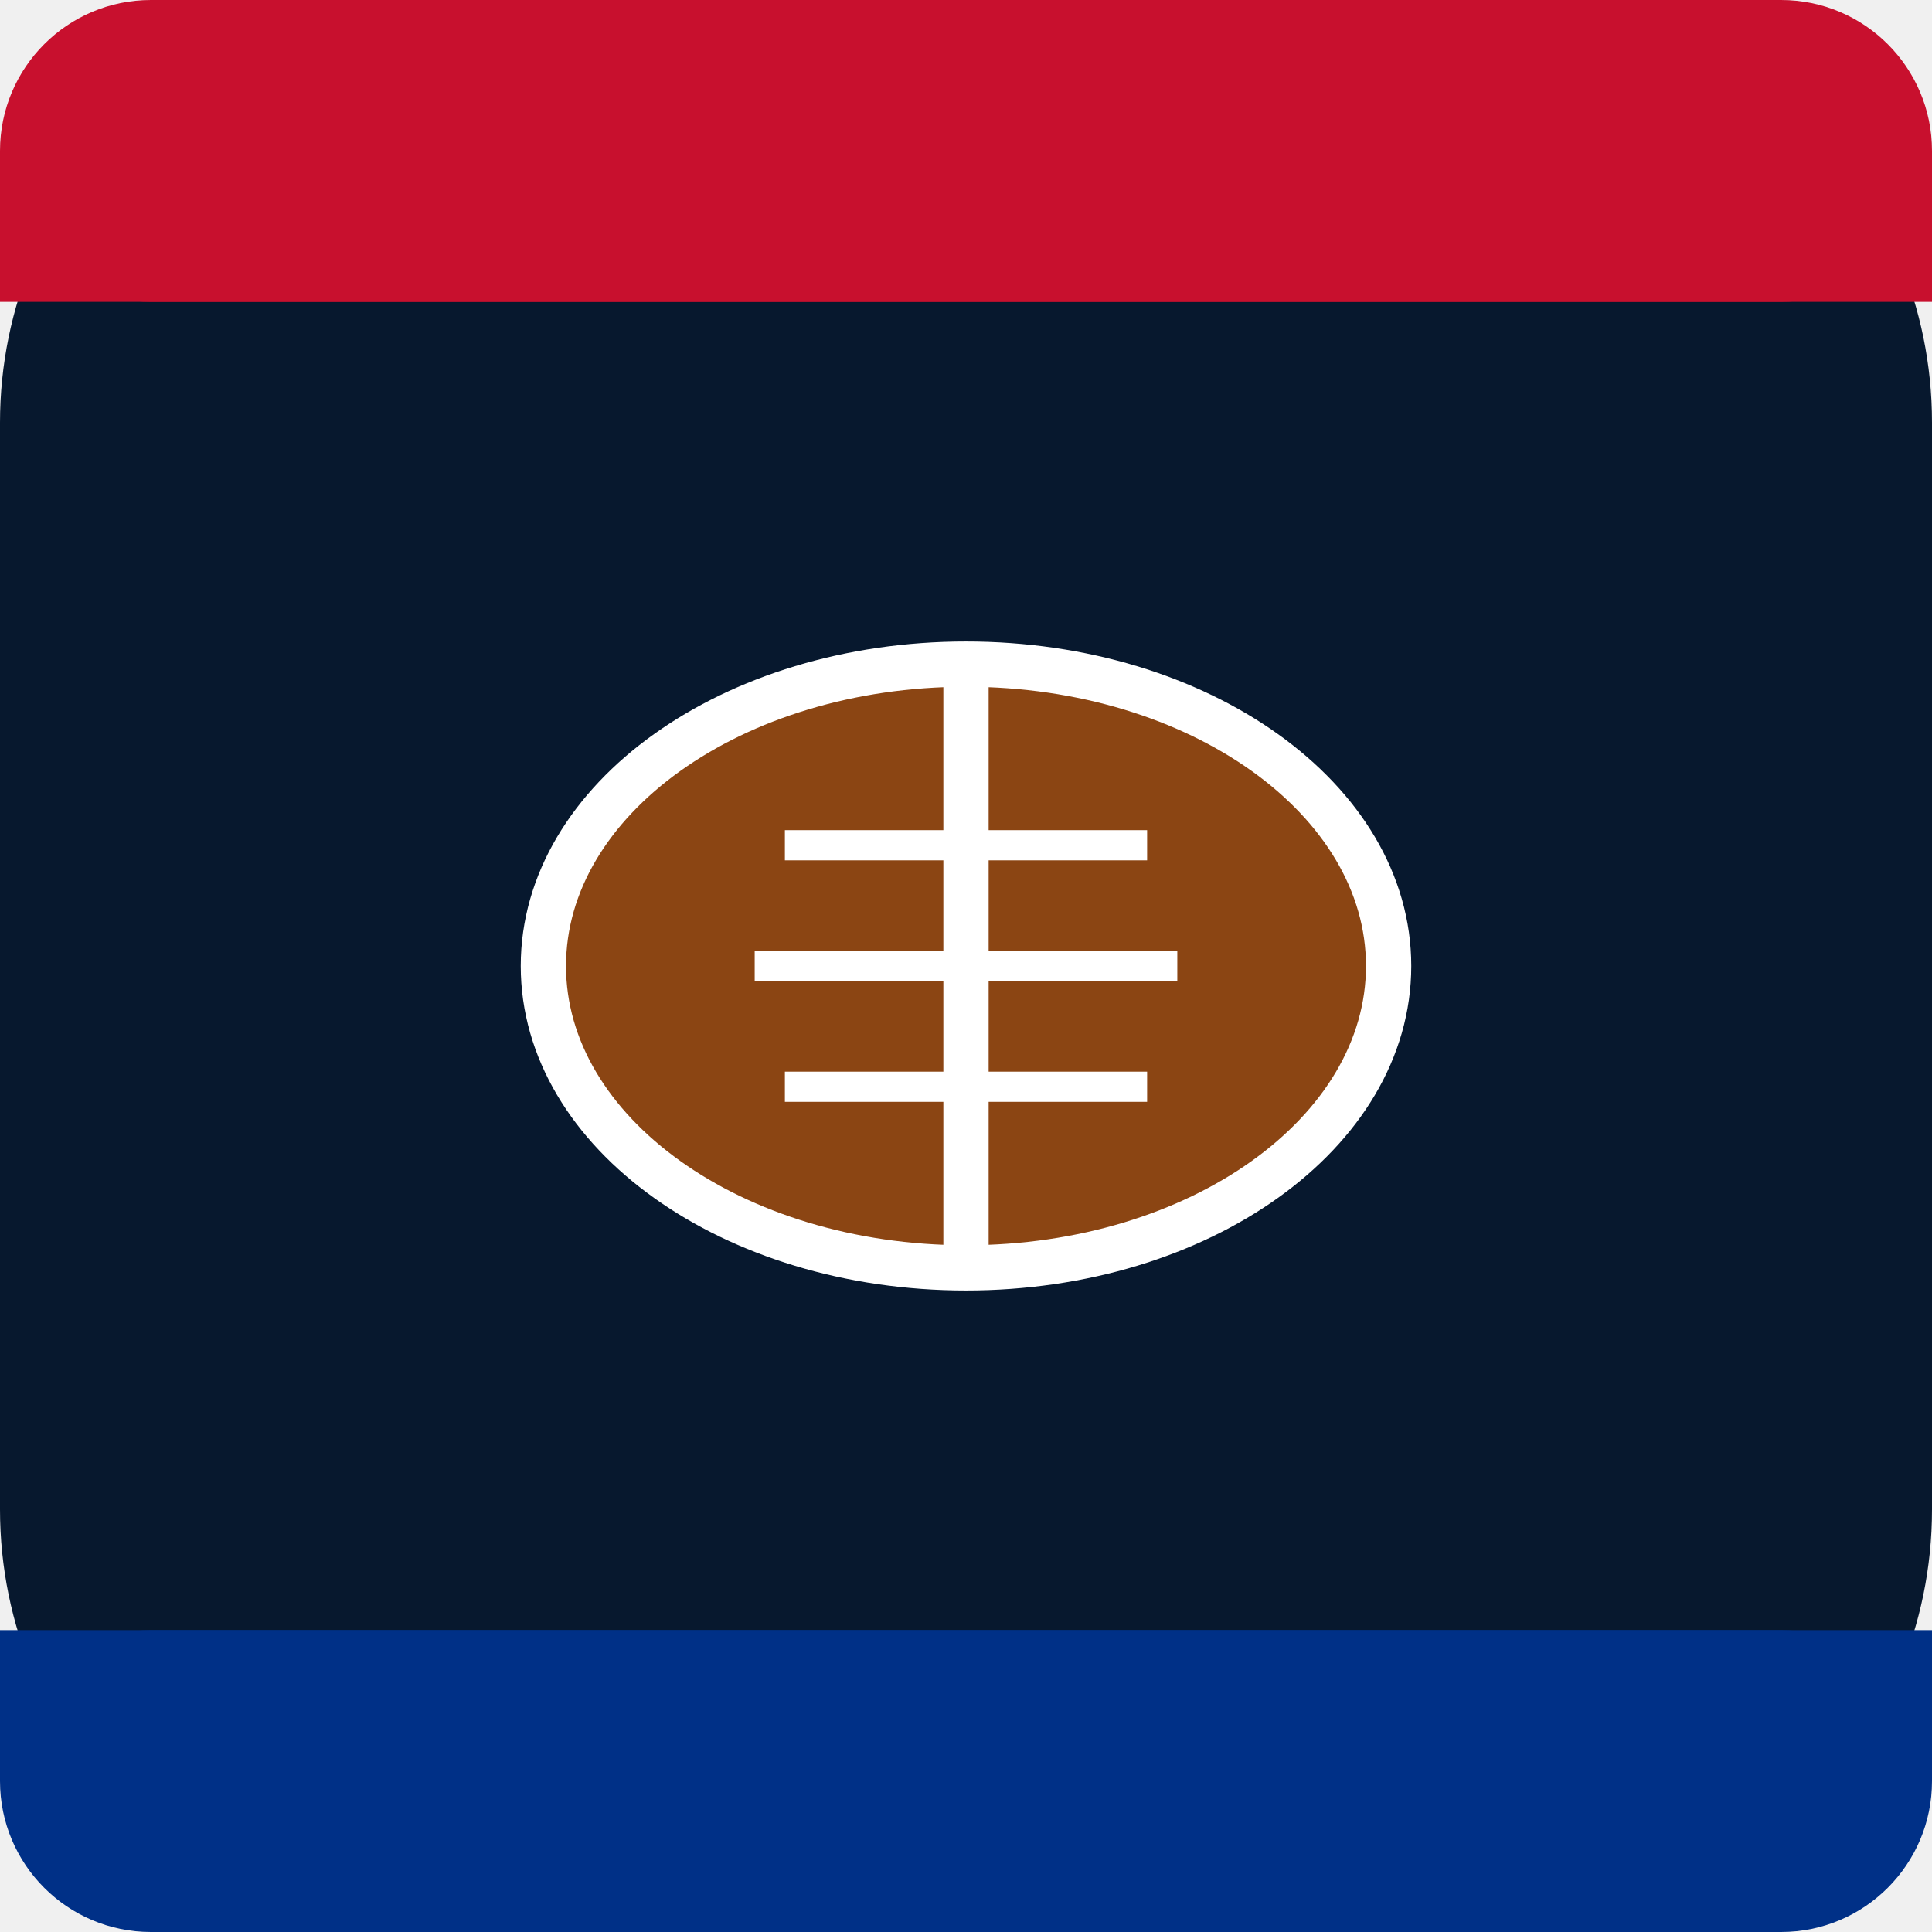
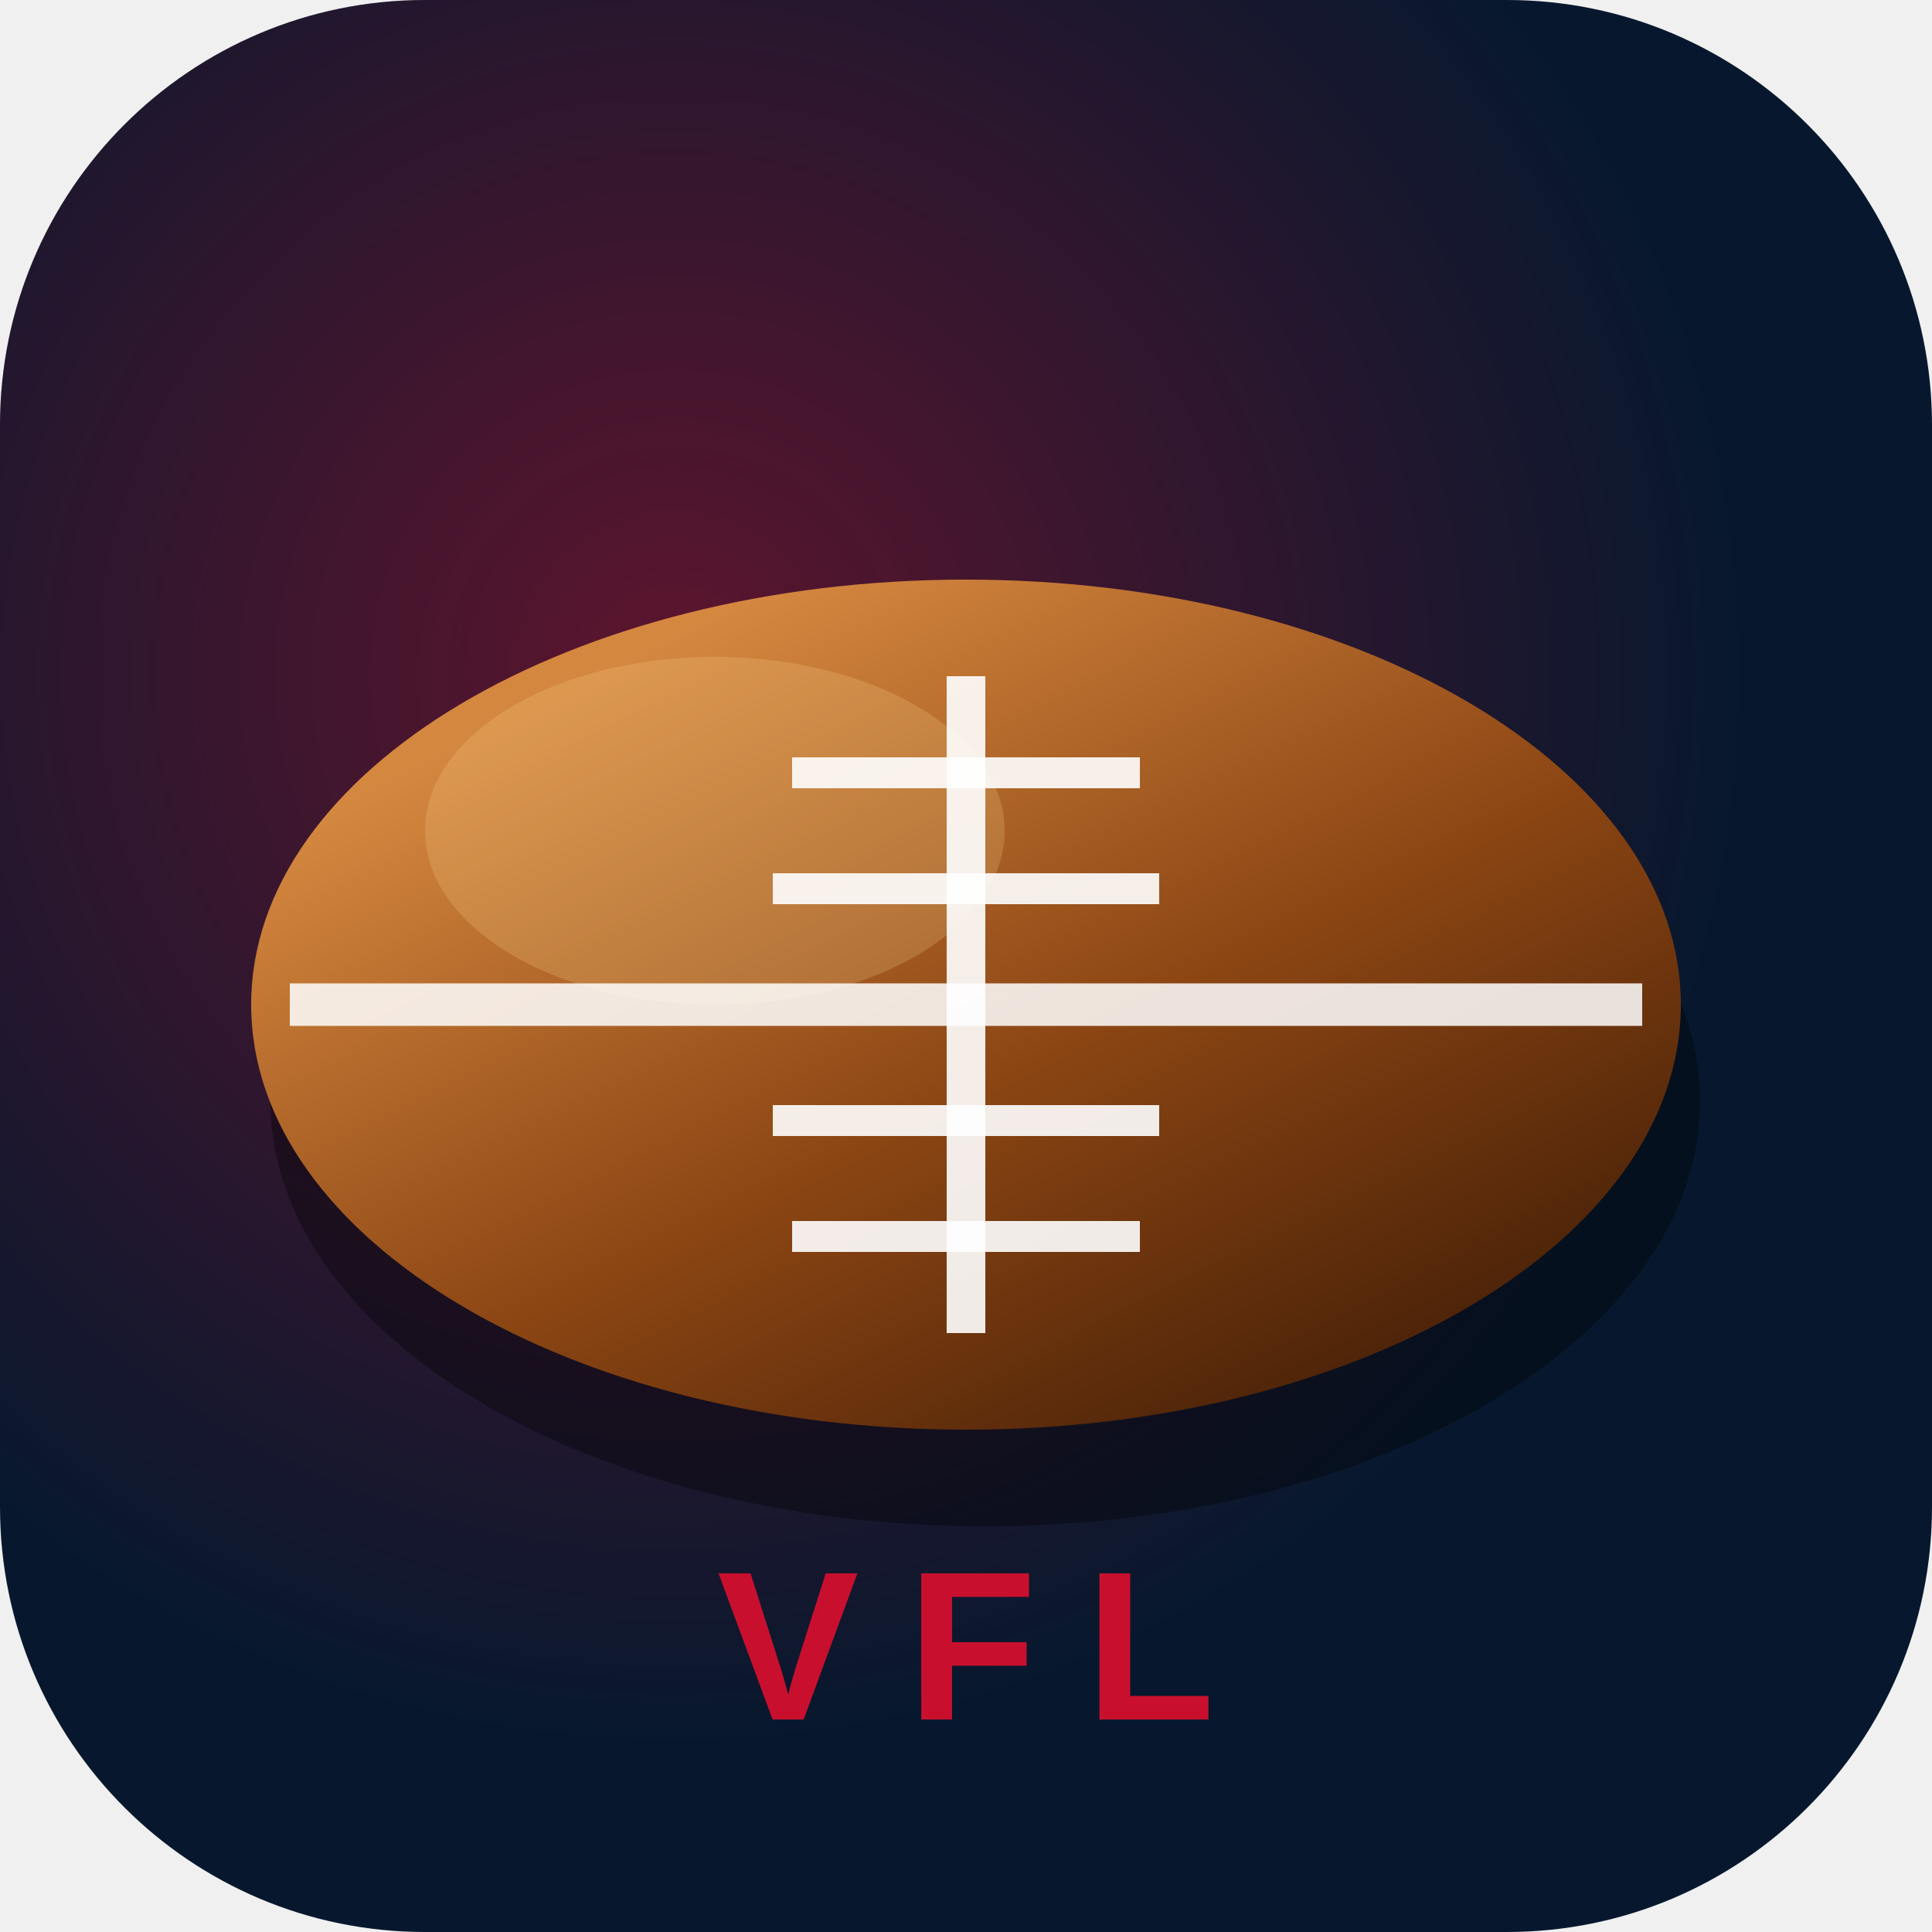
- <svg xmlns="http://www.w3.org/2000/svg" viewBox="0 0 64 64" width="64" height="64">
-   <rect width="64" height="64" rx="14" fill="#07182E" />
-   <rect y="0" width="64" height="10" rx="5" fill="#C8102E" />
-   <rect y="5" width="64" height="5" fill="#C8102E" />
-   <rect y="54" width="64" height="10" rx="5" fill="#003087" />
-   <rect y="54" width="64" height="5" fill="#003087" />
-   <ellipse cx="32" cy="32" rx="14" ry="10" fill="#8B4513" stroke="#fff" stroke-width="1.5" />
-   <line x1="32" y1="22" x2="32" y2="42" stroke="#fff" stroke-width="1.5" />
-   <line x1="26" y1="28" x2="38" y2="28" stroke="#fff" stroke-width="1" />
-   <line x1="25" y1="32" x2="39" y2="32" stroke="#fff" stroke-width="1" />
-   <line x1="26" y1="36" x2="38" y2="36" stroke="#fff" stroke-width="1" />
+ <svg xmlns="http://www.w3.org/2000/svg" viewBox="0 0 100 100" width="100" height="100">
+   <rect width="100" height="100" rx="22" fill="#07182E" />
+   <radialGradient id="rg" cx="35%" cy="35%" r="55%">
+     <stop offset="0%" stop-color="#C8102E" stop-opacity="0.45" />
+     <stop offset="100%" stop-color="#C8102E" stop-opacity="0" />
+   </radialGradient>
+   <rect width="100" height="100" rx="22" fill="url(#rg)" />
+   <ellipse cx="51" cy="57" rx="37" ry="22" fill="rgba(0,0,0,0.35)" />
+   <defs>
+     <linearGradient id="fg" x1="20%" y1="15%" x2="85%" y2="90%">
+       <stop offset="0%" stop-color="#D4873F" />
+       <stop offset="55%" stop-color="#8B4513" />
+       <stop offset="100%" stop-color="#4A2208" />
+     </linearGradient>
+   </defs>
+   <ellipse cx="50" cy="52" rx="37" ry="22" fill="url(#fg)" />
+   <ellipse cx="37" cy="43" rx="15" ry="9" fill="rgba(255,220,150,0.2)" />
+   <line x1="15" y1="52" x2="85" y2="52" stroke="white" stroke-width="2.2" stroke-opacity="0.85" />
+   <line x1="50" y1="35" x2="50" y2="69" stroke="white" stroke-width="2" stroke-opacity="0.9" />
+   <line x1="41" y1="40" x2="59" y2="40" stroke="white" stroke-width="1.6" stroke-opacity="0.9" />
+   <line x1="40" y1="46" x2="60" y2="46" stroke="white" stroke-width="1.6" stroke-opacity="0.9" />
+   <line x1="40" y1="58" x2="60" y2="58" stroke="white" stroke-width="1.6" stroke-opacity="0.9" />
+   <line x1="41" y1="64" x2="59" y2="64" stroke="white" stroke-width="1.6" stroke-opacity="0.9" />
+   <text x="50" y="89" font-family="Arial Black, Arial" font-weight="900" font-size="11" fill="#C8102E" text-anchor="middle" letter-spacing="2.5">VFL</text>
</svg>
